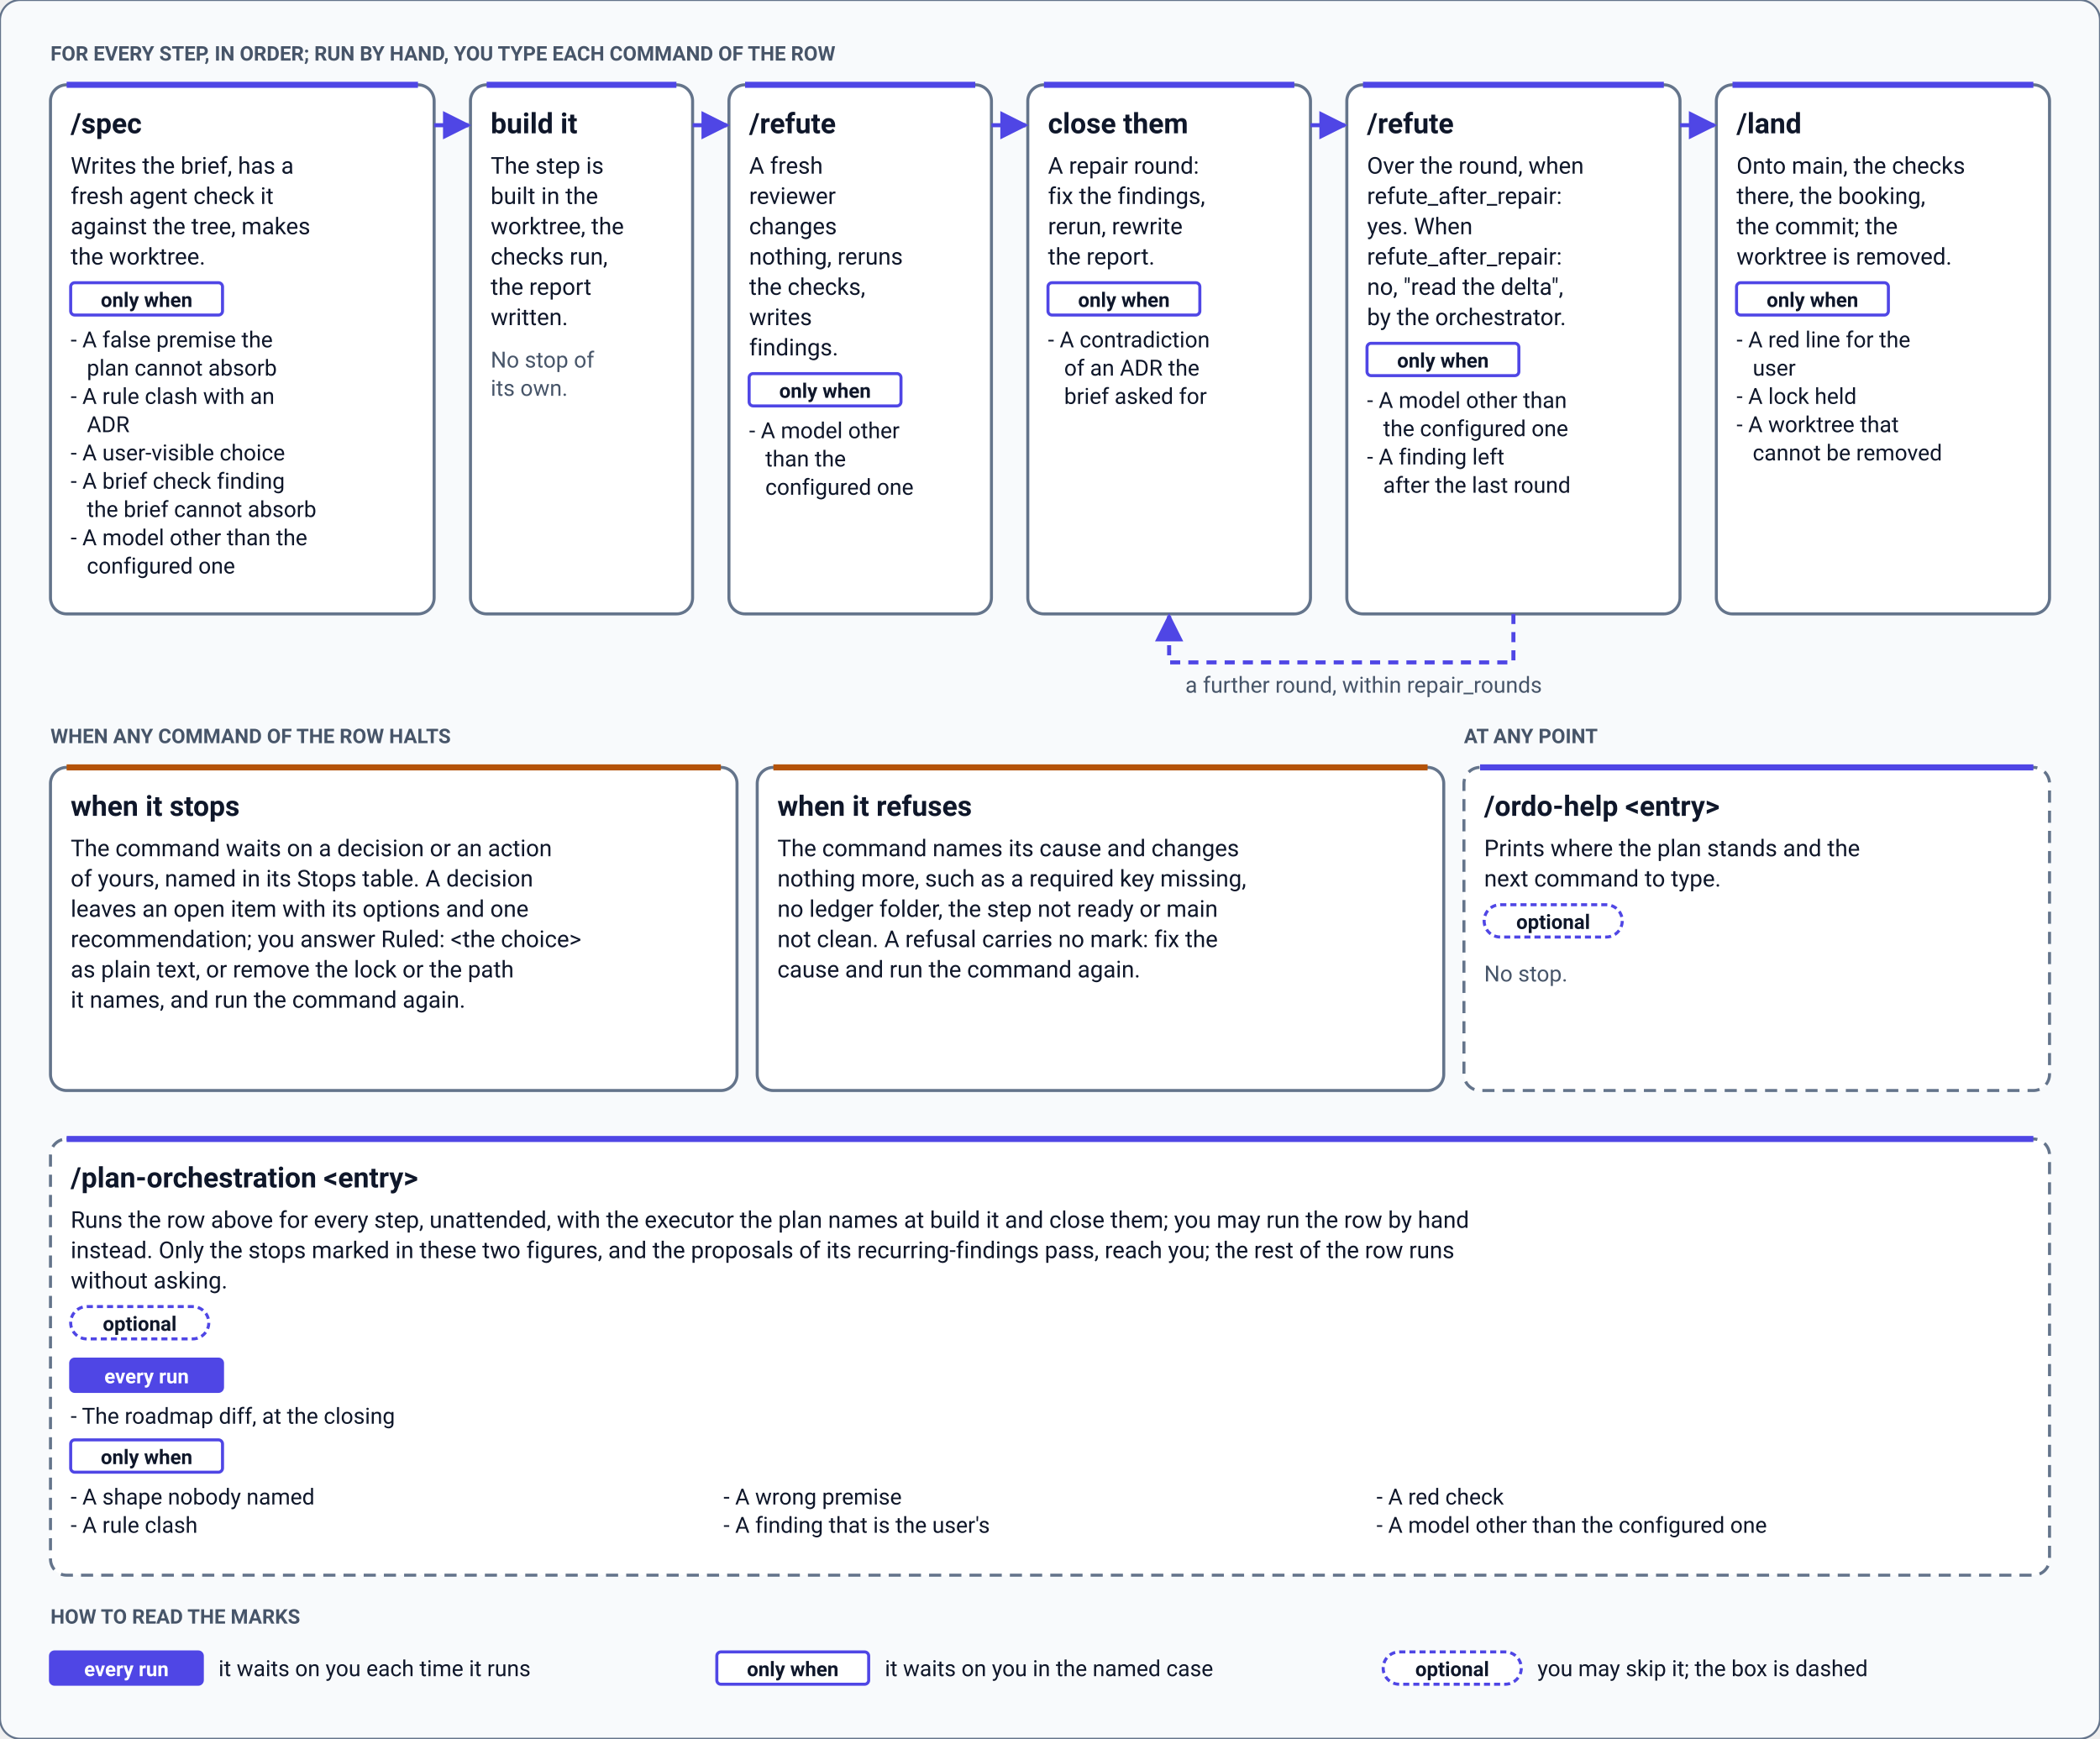
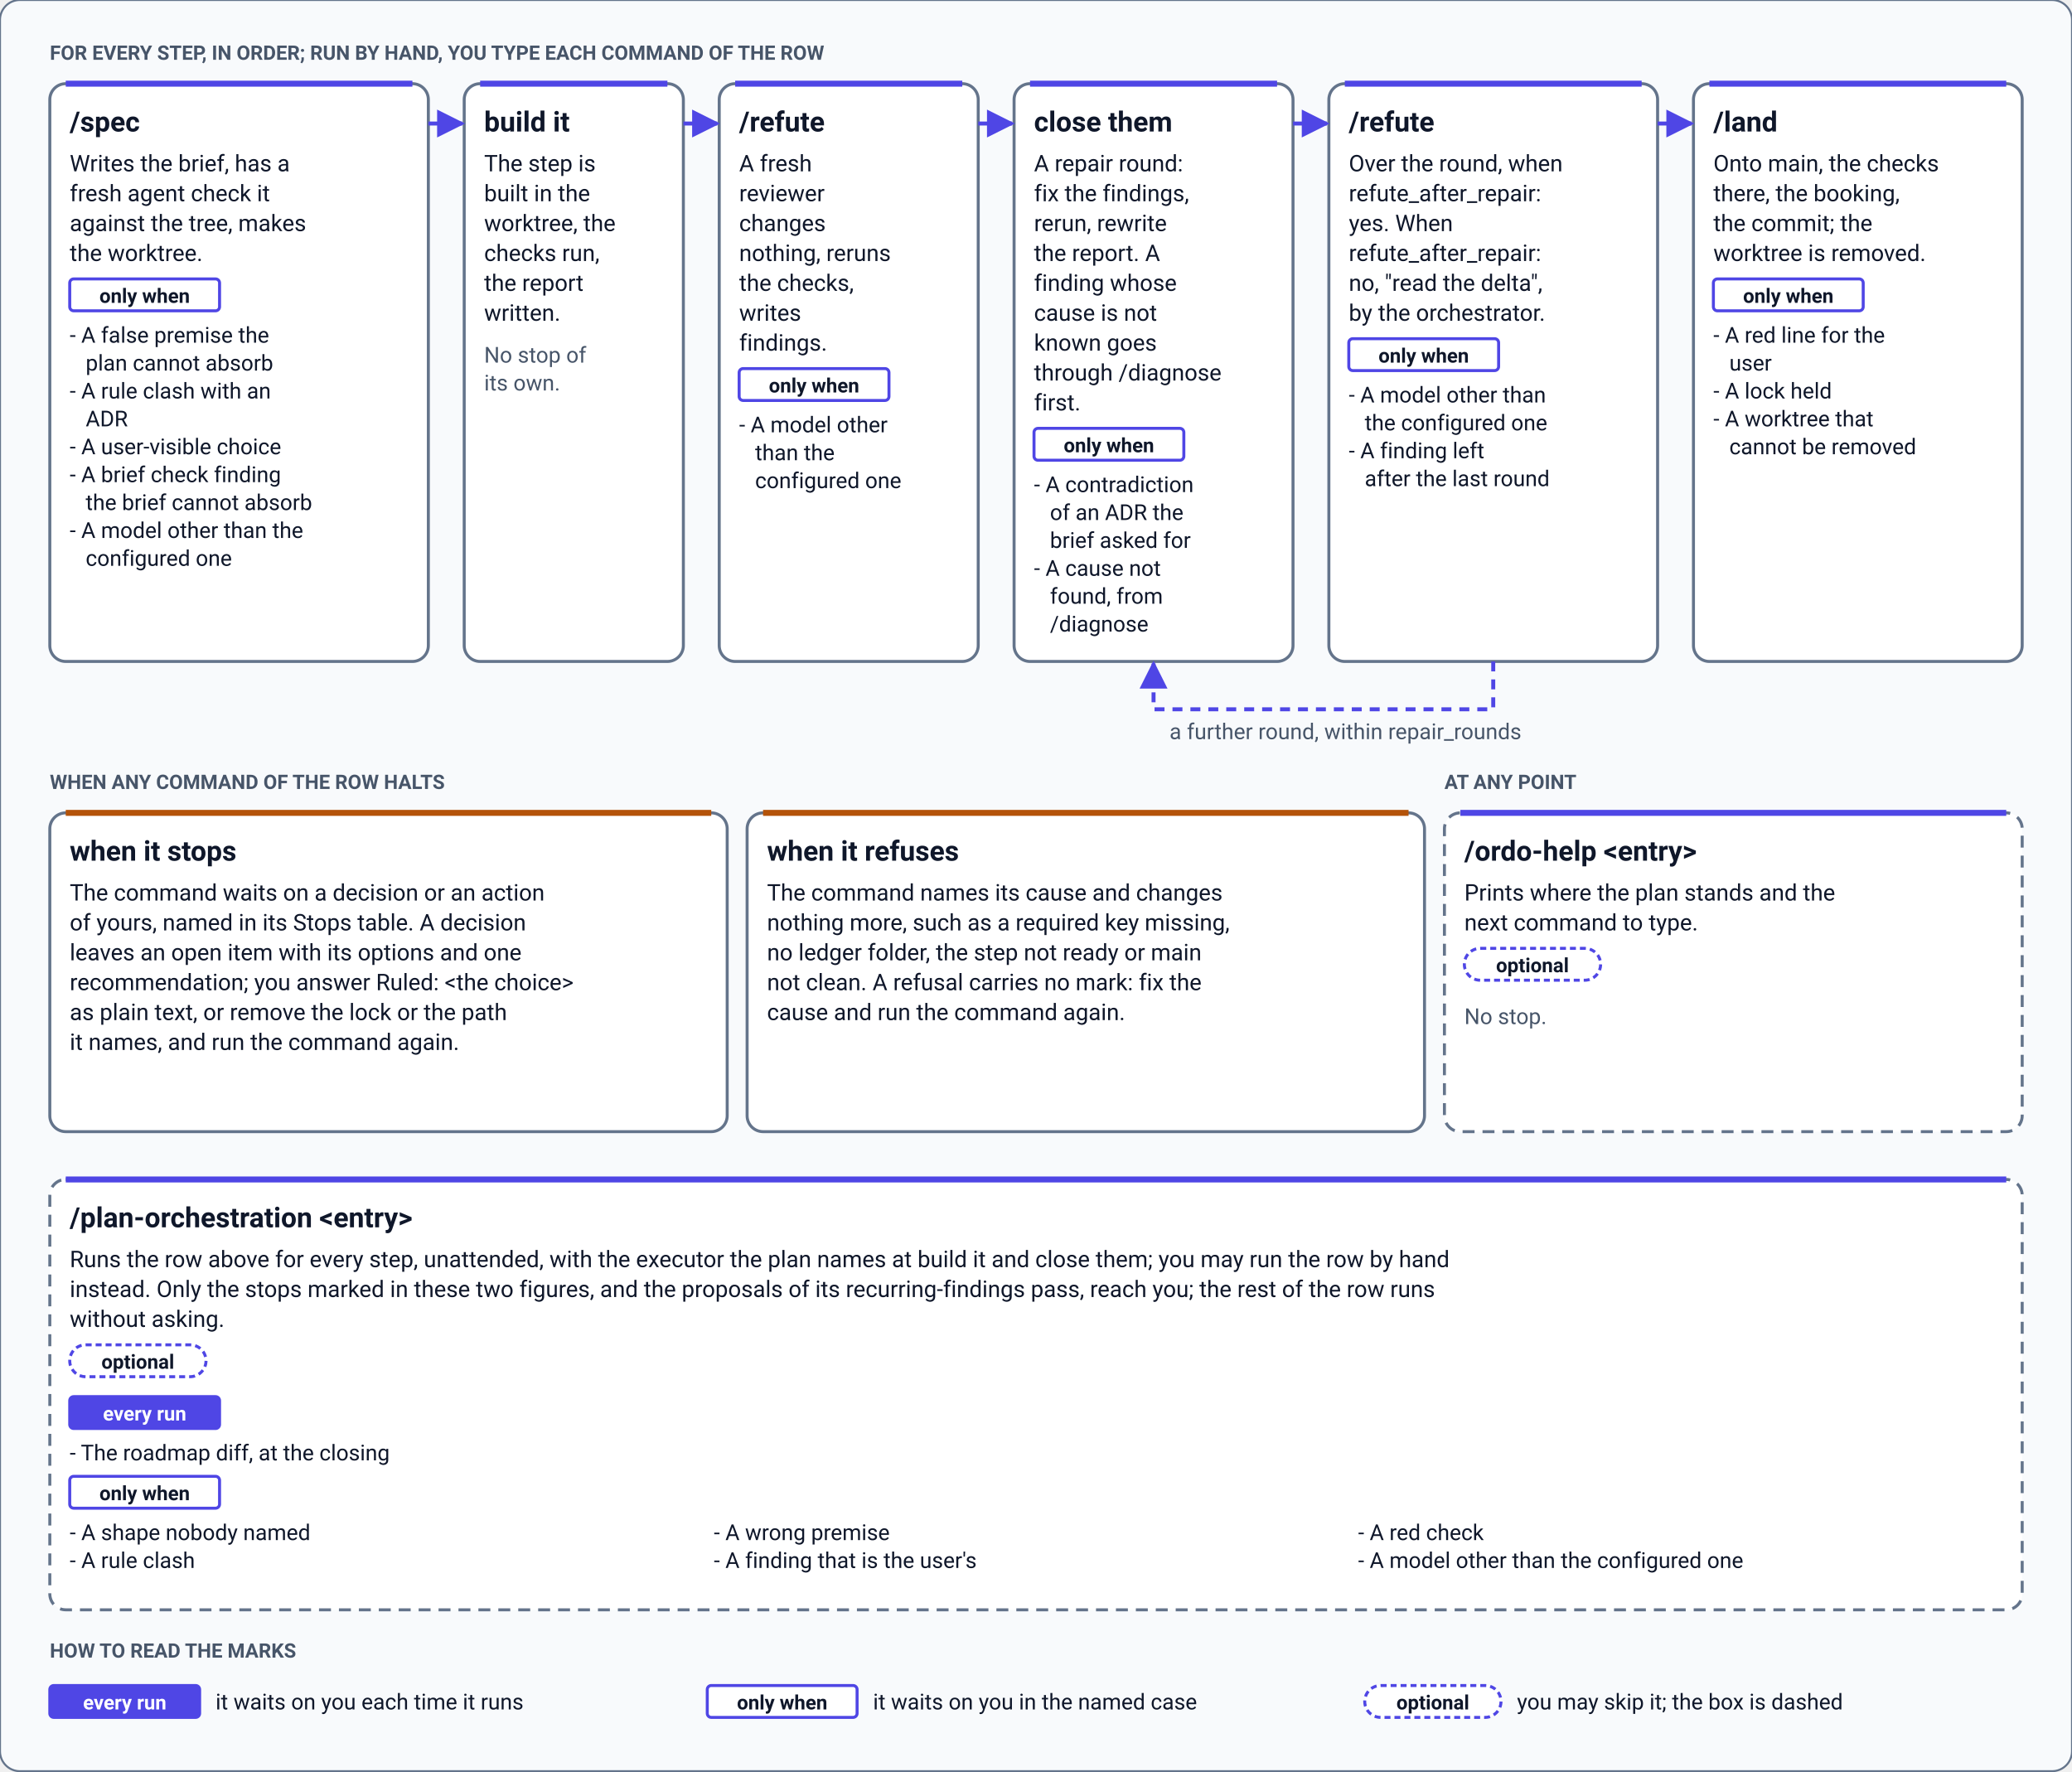
- <svg xmlns="http://www.w3.org/2000/svg" viewBox="0 0 1040 861" width="1040" height="861" role="img" aria-label="The plan loop of one step: /spec, build it, /refute, close them, /refute over the round or the orchestrator reading the delta, and /land, with a return for a further round, the stops and refusals, the optional /ordo-help, and the optional /plan-orchestration band that runs the row unattended. Each box marks where you are asked.">
+ <svg xmlns="http://www.w3.org/2000/svg" viewBox="0 0 1040 889" width="1040" height="889" role="img" aria-label="The loop of one step as boxes in order: /spec, build it, /refute, close them, which sends a finding whose cause is not known through /diagnose, /refute over the round, and /land, with a return for a further round, a card for when a command stops, a card for when it refuses, the optional /ordo-help card, and the optional /plan-orchestration band. Each box lists the stops where you are asked, marked every run, only when or optional.">
  <defs>
    <marker id="arrow" viewBox="0 0 10 10" refX="9" refY="5" markerWidth="7" markerHeight="7" orient="auto">
      <path d="M0,0 L10,5 L0,10 z" fill="#4f46e5" />
    </marker>
  </defs>
-   <rect x="0" y="0" width="1040" height="861" rx="10" fill="#f8fafc" stroke="#64748b" />
+   <rect x="0" y="0" width="1040" height="889" rx="10" fill="#f8fafc" stroke="#64748b" />
  <text x="25" y="30" font-family="ui-sans-serif, -apple-system, 'Segoe UI', Roboto, Helvetica, Arial, sans-serif" font-size="10" fill="#475569" font-weight="700" text-anchor="start">FOR EVERY STEP, IN ORDER; RUN BY HAND, YOU TYPE EACH COMMAND OF THE ROW</text>
-   <rect x="25" y="42" width="190" height="262" rx="8" fill="#ffffff" stroke="#64748b" stroke-width="1.5" />
+   <rect x="25" y="42" width="190" height="290" rx="8" fill="#ffffff" stroke="#64748b" stroke-width="1.5" />
  <line x1="33" y1="42" x2="207" y2="42" stroke="#4f46e5" stroke-width="3" />
  <text x="35" y="66" font-family="ui-sans-serif, -apple-system, 'Segoe UI', Roboto, Helvetica, Arial, sans-serif" font-size="14" fill="#0f172a" font-weight="700" text-anchor="start">/spec</text>
  <text x="35" y="86" font-family="ui-sans-serif, -apple-system, 'Segoe UI', Roboto, Helvetica, Arial, sans-serif" font-size="11.5" fill="#0f172a" font-weight="400" text-anchor="start">Writes the brief, has a</text>
  <text x="35" y="101" font-family="ui-sans-serif, -apple-system, 'Segoe UI', Roboto, Helvetica, Arial, sans-serif" font-size="11.5" fill="#0f172a" font-weight="400" text-anchor="start">fresh agent check it</text>
  <text x="35" y="116" font-family="ui-sans-serif, -apple-system, 'Segoe UI', Roboto, Helvetica, Arial, sans-serif" font-size="11.5" fill="#0f172a" font-weight="400" text-anchor="start">against the tree, makes</text>
  <text x="35" y="131" font-family="ui-sans-serif, -apple-system, 'Segoe UI', Roboto, Helvetica, Arial, sans-serif" font-size="11.5" fill="#0f172a" font-weight="400" text-anchor="start">the worktree.</text>
  <rect x="35" y="140" width="75.2" height="16" rx="2" fill="#ffffff" stroke="#4f46e5" stroke-width="1.5" />
  <text x="72.6" y="152" font-family="ui-sans-serif, -apple-system, 'Segoe UI', Roboto, Helvetica, Arial, sans-serif" font-size="10" fill="#0f172a" font-weight="700" text-anchor="middle">only when</text>
  <text x="35" y="172" font-family="ui-sans-serif, -apple-system, 'Segoe UI', Roboto, Helvetica, Arial, sans-serif" font-size="11" fill="#0f172a" font-weight="400" text-anchor="start">- A false premise the</text>
  <text x="43" y="186" font-family="ui-sans-serif, -apple-system, 'Segoe UI', Roboto, Helvetica, Arial, sans-serif" font-size="11" fill="#0f172a" font-weight="400" text-anchor="start">plan cannot absorb</text>
  <text x="35" y="200" font-family="ui-sans-serif, -apple-system, 'Segoe UI', Roboto, Helvetica, Arial, sans-serif" font-size="11" fill="#0f172a" font-weight="400" text-anchor="start">- A rule clash with an</text>
  <text x="43" y="214" font-family="ui-sans-serif, -apple-system, 'Segoe UI', Roboto, Helvetica, Arial, sans-serif" font-size="11" fill="#0f172a" font-weight="400" text-anchor="start">ADR</text>
  <text x="35" y="228" font-family="ui-sans-serif, -apple-system, 'Segoe UI', Roboto, Helvetica, Arial, sans-serif" font-size="11" fill="#0f172a" font-weight="400" text-anchor="start">- A user-visible choice</text>
  <text x="35" y="242" font-family="ui-sans-serif, -apple-system, 'Segoe UI', Roboto, Helvetica, Arial, sans-serif" font-size="11" fill="#0f172a" font-weight="400" text-anchor="start">- A brief check finding</text>
  <text x="43" y="256" font-family="ui-sans-serif, -apple-system, 'Segoe UI', Roboto, Helvetica, Arial, sans-serif" font-size="11" fill="#0f172a" font-weight="400" text-anchor="start">the brief cannot absorb</text>
  <text x="35" y="270" font-family="ui-sans-serif, -apple-system, 'Segoe UI', Roboto, Helvetica, Arial, sans-serif" font-size="11" fill="#0f172a" font-weight="400" text-anchor="start">- A model other than the</text>
  <text x="43" y="284" font-family="ui-sans-serif, -apple-system, 'Segoe UI', Roboto, Helvetica, Arial, sans-serif" font-size="11" fill="#0f172a" font-weight="400" text-anchor="start">configured one</text>
-   <rect x="233" y="42" width="110" height="262" rx="8" fill="#ffffff" stroke="#64748b" stroke-width="1.5" />
+   <rect x="233" y="42" width="110" height="290" rx="8" fill="#ffffff" stroke="#64748b" stroke-width="1.5" />
  <line x1="241" y1="42" x2="335" y2="42" stroke="#4f46e5" stroke-width="3" />
  <text x="243" y="66" font-family="ui-sans-serif, -apple-system, 'Segoe UI', Roboto, Helvetica, Arial, sans-serif" font-size="14" fill="#0f172a" font-weight="700" text-anchor="start">build it</text>
  <text x="243" y="86" font-family="ui-sans-serif, -apple-system, 'Segoe UI', Roboto, Helvetica, Arial, sans-serif" font-size="11.5" fill="#0f172a" font-weight="400" text-anchor="start">The step is</text>
  <text x="243" y="101" font-family="ui-sans-serif, -apple-system, 'Segoe UI', Roboto, Helvetica, Arial, sans-serif" font-size="11.5" fill="#0f172a" font-weight="400" text-anchor="start">built in the</text>
  <text x="243" y="116" font-family="ui-sans-serif, -apple-system, 'Segoe UI', Roboto, Helvetica, Arial, sans-serif" font-size="11.5" fill="#0f172a" font-weight="400" text-anchor="start">worktree, the</text>
  <text x="243" y="131" font-family="ui-sans-serif, -apple-system, 'Segoe UI', Roboto, Helvetica, Arial, sans-serif" font-size="11.5" fill="#0f172a" font-weight="400" text-anchor="start">checks run,</text>
  <text x="243" y="146" font-family="ui-sans-serif, -apple-system, 'Segoe UI', Roboto, Helvetica, Arial, sans-serif" font-size="11.5" fill="#0f172a" font-weight="400" text-anchor="start">the report</text>
  <text x="243" y="161" font-family="ui-sans-serif, -apple-system, 'Segoe UI', Roboto, Helvetica, Arial, sans-serif" font-size="11.5" fill="#0f172a" font-weight="400" text-anchor="start">written.</text>
  <text x="243" y="182" font-family="ui-sans-serif, -apple-system, 'Segoe UI', Roboto, Helvetica, Arial, sans-serif" font-size="11" fill="#475569" font-weight="400" text-anchor="start">No stop of</text>
  <text x="243" y="196" font-family="ui-sans-serif, -apple-system, 'Segoe UI', Roboto, Helvetica, Arial, sans-serif" font-size="11" fill="#475569" font-weight="400" text-anchor="start">its own.</text>
-   <rect x="361" y="42" width="130" height="262" rx="8" fill="#ffffff" stroke="#64748b" stroke-width="1.5" />
+   <rect x="361" y="42" width="130" height="290" rx="8" fill="#ffffff" stroke="#64748b" stroke-width="1.5" />
  <line x1="369" y1="42" x2="483" y2="42" stroke="#4f46e5" stroke-width="3" />
  <text x="371" y="66" font-family="ui-sans-serif, -apple-system, 'Segoe UI', Roboto, Helvetica, Arial, sans-serif" font-size="14" fill="#0f172a" font-weight="700" text-anchor="start">/refute</text>
  <text x="371" y="86" font-family="ui-sans-serif, -apple-system, 'Segoe UI', Roboto, Helvetica, Arial, sans-serif" font-size="11.5" fill="#0f172a" font-weight="400" text-anchor="start">A fresh</text>
  <text x="371" y="101" font-family="ui-sans-serif, -apple-system, 'Segoe UI', Roboto, Helvetica, Arial, sans-serif" font-size="11.5" fill="#0f172a" font-weight="400" text-anchor="start">reviewer</text>
  <text x="371" y="116" font-family="ui-sans-serif, -apple-system, 'Segoe UI', Roboto, Helvetica, Arial, sans-serif" font-size="11.5" fill="#0f172a" font-weight="400" text-anchor="start">changes</text>
  <text x="371" y="131" font-family="ui-sans-serif, -apple-system, 'Segoe UI', Roboto, Helvetica, Arial, sans-serif" font-size="11.5" fill="#0f172a" font-weight="400" text-anchor="start">nothing, reruns</text>
  <text x="371" y="146" font-family="ui-sans-serif, -apple-system, 'Segoe UI', Roboto, Helvetica, Arial, sans-serif" font-size="11.5" fill="#0f172a" font-weight="400" text-anchor="start">the checks,</text>
  <text x="371" y="161" font-family="ui-sans-serif, -apple-system, 'Segoe UI', Roboto, Helvetica, Arial, sans-serif" font-size="11.5" fill="#0f172a" font-weight="400" text-anchor="start">writes</text>
  <text x="371" y="176" font-family="ui-sans-serif, -apple-system, 'Segoe UI', Roboto, Helvetica, Arial, sans-serif" font-size="11.5" fill="#0f172a" font-weight="400" text-anchor="start">findings.</text>
  <rect x="371" y="185" width="75.2" height="16" rx="2" fill="#ffffff" stroke="#4f46e5" stroke-width="1.5" />
  <text x="408.6" y="197" font-family="ui-sans-serif, -apple-system, 'Segoe UI', Roboto, Helvetica, Arial, sans-serif" font-size="10" fill="#0f172a" font-weight="700" text-anchor="middle">only when</text>
  <text x="371" y="217" font-family="ui-sans-serif, -apple-system, 'Segoe UI', Roboto, Helvetica, Arial, sans-serif" font-size="11" fill="#0f172a" font-weight="400" text-anchor="start">- A model other</text>
  <text x="379" y="231" font-family="ui-sans-serif, -apple-system, 'Segoe UI', Roboto, Helvetica, Arial, sans-serif" font-size="11" fill="#0f172a" font-weight="400" text-anchor="start">than the</text>
  <text x="379" y="245" font-family="ui-sans-serif, -apple-system, 'Segoe UI', Roboto, Helvetica, Arial, sans-serif" font-size="11" fill="#0f172a" font-weight="400" text-anchor="start">configured one</text>
-   <rect x="509" y="42" width="140" height="262" rx="8" fill="#ffffff" stroke="#64748b" stroke-width="1.5" />
+   <rect x="509" y="42" width="140" height="290" rx="8" fill="#ffffff" stroke="#64748b" stroke-width="1.5" />
  <line x1="517" y1="42" x2="641" y2="42" stroke="#4f46e5" stroke-width="3" />
  <text x="519" y="66" font-family="ui-sans-serif, -apple-system, 'Segoe UI', Roboto, Helvetica, Arial, sans-serif" font-size="14" fill="#0f172a" font-weight="700" text-anchor="start">close them</text>
  <text x="519" y="86" font-family="ui-sans-serif, -apple-system, 'Segoe UI', Roboto, Helvetica, Arial, sans-serif" font-size="11.5" fill="#0f172a" font-weight="400" text-anchor="start">A repair round:</text>
  <text x="519" y="101" font-family="ui-sans-serif, -apple-system, 'Segoe UI', Roboto, Helvetica, Arial, sans-serif" font-size="11.5" fill="#0f172a" font-weight="400" text-anchor="start">fix the findings,</text>
  <text x="519" y="116" font-family="ui-sans-serif, -apple-system, 'Segoe UI', Roboto, Helvetica, Arial, sans-serif" font-size="11.5" fill="#0f172a" font-weight="400" text-anchor="start">rerun, rewrite</text>
-   <text x="519" y="131" font-family="ui-sans-serif, -apple-system, 'Segoe UI', Roboto, Helvetica, Arial, sans-serif" font-size="11.5" fill="#0f172a" font-weight="400" text-anchor="start">the report.</text>
-   <rect x="519" y="140" width="75.2" height="16" rx="2" fill="#ffffff" stroke="#4f46e5" stroke-width="1.5" />
-   <text x="556.6" y="152" font-family="ui-sans-serif, -apple-system, 'Segoe UI', Roboto, Helvetica, Arial, sans-serif" font-size="10" fill="#0f172a" font-weight="700" text-anchor="middle">only when</text>
-   <text x="519" y="172" font-family="ui-sans-serif, -apple-system, 'Segoe UI', Roboto, Helvetica, Arial, sans-serif" font-size="11" fill="#0f172a" font-weight="400" text-anchor="start">- A contradiction</text>
-   <text x="527" y="186" font-family="ui-sans-serif, -apple-system, 'Segoe UI', Roboto, Helvetica, Arial, sans-serif" font-size="11" fill="#0f172a" font-weight="400" text-anchor="start">of an ADR the</text>
-   <text x="527" y="200" font-family="ui-sans-serif, -apple-system, 'Segoe UI', Roboto, Helvetica, Arial, sans-serif" font-size="11" fill="#0f172a" font-weight="400" text-anchor="start">brief asked for</text>
-   <rect x="667" y="42" width="165" height="262" rx="8" fill="#ffffff" stroke="#64748b" stroke-width="1.5" />
+   <text x="519" y="131" font-family="ui-sans-serif, -apple-system, 'Segoe UI', Roboto, Helvetica, Arial, sans-serif" font-size="11.5" fill="#0f172a" font-weight="400" text-anchor="start">the report. A</text>
+   <text x="519" y="146" font-family="ui-sans-serif, -apple-system, 'Segoe UI', Roboto, Helvetica, Arial, sans-serif" font-size="11.5" fill="#0f172a" font-weight="400" text-anchor="start">finding whose</text>
+   <text x="519" y="161" font-family="ui-sans-serif, -apple-system, 'Segoe UI', Roboto, Helvetica, Arial, sans-serif" font-size="11.5" fill="#0f172a" font-weight="400" text-anchor="start">cause is not</text>
+   <text x="519" y="176" font-family="ui-sans-serif, -apple-system, 'Segoe UI', Roboto, Helvetica, Arial, sans-serif" font-size="11.5" fill="#0f172a" font-weight="400" text-anchor="start">known goes</text>
+   <text x="519" y="191" font-family="ui-sans-serif, -apple-system, 'Segoe UI', Roboto, Helvetica, Arial, sans-serif" font-size="11.5" fill="#0f172a" font-weight="400" text-anchor="start">through /diagnose</text>
+   <text x="519" y="206" font-family="ui-sans-serif, -apple-system, 'Segoe UI', Roboto, Helvetica, Arial, sans-serif" font-size="11.5" fill="#0f172a" font-weight="400" text-anchor="start">first.</text>
+   <rect x="519" y="215" width="75.2" height="16" rx="2" fill="#ffffff" stroke="#4f46e5" stroke-width="1.5" />
+   <text x="556.6" y="227" font-family="ui-sans-serif, -apple-system, 'Segoe UI', Roboto, Helvetica, Arial, sans-serif" font-size="10" fill="#0f172a" font-weight="700" text-anchor="middle">only when</text>
+   <text x="519" y="247" font-family="ui-sans-serif, -apple-system, 'Segoe UI', Roboto, Helvetica, Arial, sans-serif" font-size="11" fill="#0f172a" font-weight="400" text-anchor="start">- A contradiction</text>
+   <text x="527" y="261" font-family="ui-sans-serif, -apple-system, 'Segoe UI', Roboto, Helvetica, Arial, sans-serif" font-size="11" fill="#0f172a" font-weight="400" text-anchor="start">of an ADR the</text>
+   <text x="527" y="275" font-family="ui-sans-serif, -apple-system, 'Segoe UI', Roboto, Helvetica, Arial, sans-serif" font-size="11" fill="#0f172a" font-weight="400" text-anchor="start">brief asked for</text>
+   <text x="519" y="289" font-family="ui-sans-serif, -apple-system, 'Segoe UI', Roboto, Helvetica, Arial, sans-serif" font-size="11" fill="#0f172a" font-weight="400" text-anchor="start">- A cause not</text>
+   <text x="527" y="303" font-family="ui-sans-serif, -apple-system, 'Segoe UI', Roboto, Helvetica, Arial, sans-serif" font-size="11" fill="#0f172a" font-weight="400" text-anchor="start">found, from</text>
+   <text x="527" y="317" font-family="ui-sans-serif, -apple-system, 'Segoe UI', Roboto, Helvetica, Arial, sans-serif" font-size="11" fill="#0f172a" font-weight="400" text-anchor="start">/diagnose</text>
+   <rect x="667" y="42" width="165" height="290" rx="8" fill="#ffffff" stroke="#64748b" stroke-width="1.5" />
  <line x1="675" y1="42" x2="824" y2="42" stroke="#4f46e5" stroke-width="3" />
  <text x="677" y="66" font-family="ui-sans-serif, -apple-system, 'Segoe UI', Roboto, Helvetica, Arial, sans-serif" font-size="14" fill="#0f172a" font-weight="700" text-anchor="start">/refute</text>
  <text x="677" y="86" font-family="ui-sans-serif, -apple-system, 'Segoe UI', Roboto, Helvetica, Arial, sans-serif" font-size="11.5" fill="#0f172a" font-weight="400" text-anchor="start">Over the round, when</text>
  <text x="677" y="101" font-family="ui-sans-serif, -apple-system, 'Segoe UI', Roboto, Helvetica, Arial, sans-serif" font-size="11.5" fill="#0f172a" font-weight="400" text-anchor="start">refute_after_repair:</text>
  <text x="677" y="116" font-family="ui-sans-serif, -apple-system, 'Segoe UI', Roboto, Helvetica, Arial, sans-serif" font-size="11.5" fill="#0f172a" font-weight="400" text-anchor="start">yes. When</text>
  <text x="677" y="131" font-family="ui-sans-serif, -apple-system, 'Segoe UI', Roboto, Helvetica, Arial, sans-serif" font-size="11.5" fill="#0f172a" font-weight="400" text-anchor="start">refute_after_repair:</text>
  <text x="677" y="146" font-family="ui-sans-serif, -apple-system, 'Segoe UI', Roboto, Helvetica, Arial, sans-serif" font-size="11.5" fill="#0f172a" font-weight="400" text-anchor="start">no, "read the delta",</text>
  <text x="677" y="161" font-family="ui-sans-serif, -apple-system, 'Segoe UI', Roboto, Helvetica, Arial, sans-serif" font-size="11.5" fill="#0f172a" font-weight="400" text-anchor="start">by the orchestrator.</text>
  <rect x="677" y="170" width="75.2" height="16" rx="2" fill="#ffffff" stroke="#4f46e5" stroke-width="1.5" />
  <text x="714.6" y="182" font-family="ui-sans-serif, -apple-system, 'Segoe UI', Roboto, Helvetica, Arial, sans-serif" font-size="10" fill="#0f172a" font-weight="700" text-anchor="middle">only when</text>
  <text x="677" y="202" font-family="ui-sans-serif, -apple-system, 'Segoe UI', Roboto, Helvetica, Arial, sans-serif" font-size="11" fill="#0f172a" font-weight="400" text-anchor="start">- A model other than</text>
  <text x="685" y="216" font-family="ui-sans-serif, -apple-system, 'Segoe UI', Roboto, Helvetica, Arial, sans-serif" font-size="11" fill="#0f172a" font-weight="400" text-anchor="start">the configured one</text>
  <text x="677" y="230" font-family="ui-sans-serif, -apple-system, 'Segoe UI', Roboto, Helvetica, Arial, sans-serif" font-size="11" fill="#0f172a" font-weight="400" text-anchor="start">- A finding left</text>
  <text x="685" y="244" font-family="ui-sans-serif, -apple-system, 'Segoe UI', Roboto, Helvetica, Arial, sans-serif" font-size="11" fill="#0f172a" font-weight="400" text-anchor="start">after the last round</text>
-   <rect x="850" y="42" width="165" height="262" rx="8" fill="#ffffff" stroke="#64748b" stroke-width="1.5" />
+   <rect x="850" y="42" width="165" height="290" rx="8" fill="#ffffff" stroke="#64748b" stroke-width="1.5" />
  <line x1="858" y1="42" x2="1007" y2="42" stroke="#4f46e5" stroke-width="3" />
  <text x="860" y="66" font-family="ui-sans-serif, -apple-system, 'Segoe UI', Roboto, Helvetica, Arial, sans-serif" font-size="14" fill="#0f172a" font-weight="700" text-anchor="start">/land</text>
  <text x="860" y="86" font-family="ui-sans-serif, -apple-system, 'Segoe UI', Roboto, Helvetica, Arial, sans-serif" font-size="11.5" fill="#0f172a" font-weight="400" text-anchor="start">Onto main, the checks</text>
  <text x="860" y="101" font-family="ui-sans-serif, -apple-system, 'Segoe UI', Roboto, Helvetica, Arial, sans-serif" font-size="11.5" fill="#0f172a" font-weight="400" text-anchor="start">there, the booking,</text>
  <text x="860" y="116" font-family="ui-sans-serif, -apple-system, 'Segoe UI', Roboto, Helvetica, Arial, sans-serif" font-size="11.5" fill="#0f172a" font-weight="400" text-anchor="start">the commit; the</text>
  <text x="860" y="131" font-family="ui-sans-serif, -apple-system, 'Segoe UI', Roboto, Helvetica, Arial, sans-serif" font-size="11.5" fill="#0f172a" font-weight="400" text-anchor="start">worktree is removed.</text>
  <rect x="860" y="140" width="75.2" height="16" rx="2" fill="#ffffff" stroke="#4f46e5" stroke-width="1.5" />
  <text x="897.6" y="152" font-family="ui-sans-serif, -apple-system, 'Segoe UI', Roboto, Helvetica, Arial, sans-serif" font-size="10" fill="#0f172a" font-weight="700" text-anchor="middle">only when</text>
  <text x="860" y="172" font-family="ui-sans-serif, -apple-system, 'Segoe UI', Roboto, Helvetica, Arial, sans-serif" font-size="11" fill="#0f172a" font-weight="400" text-anchor="start">- A red line for the</text>
  <text x="868" y="186" font-family="ui-sans-serif, -apple-system, 'Segoe UI', Roboto, Helvetica, Arial, sans-serif" font-size="11" fill="#0f172a" font-weight="400" text-anchor="start">user</text>
  <text x="860" y="200" font-family="ui-sans-serif, -apple-system, 'Segoe UI', Roboto, Helvetica, Arial, sans-serif" font-size="11" fill="#0f172a" font-weight="400" text-anchor="start">- A lock held</text>
  <text x="860" y="214" font-family="ui-sans-serif, -apple-system, 'Segoe UI', Roboto, Helvetica, Arial, sans-serif" font-size="11" fill="#0f172a" font-weight="400" text-anchor="start">- A worktree that</text>
  <text x="868" y="228" font-family="ui-sans-serif, -apple-system, 'Segoe UI', Roboto, Helvetica, Arial, sans-serif" font-size="11" fill="#0f172a" font-weight="400" text-anchor="start">cannot be removed</text>
  <line x1="215" y1="62" x2="232" y2="62" stroke="#4f46e5" stroke-width="2" marker-end="url(#arrow)" />
  <line x1="343" y1="62" x2="360" y2="62" stroke="#4f46e5" stroke-width="2" marker-end="url(#arrow)" />
  <line x1="491" y1="62" x2="508" y2="62" stroke="#4f46e5" stroke-width="2" marker-end="url(#arrow)" />
  <line x1="649" y1="62" x2="666" y2="62" stroke="#4f46e5" stroke-width="2" marker-end="url(#arrow)" />
  <line x1="832" y1="62" x2="849" y2="62" stroke="#4f46e5" stroke-width="2" marker-end="url(#arrow)" />
-   <path d="M749.5,304 L749.5,328 L579,328 L579,305" fill="none" stroke="#4f46e5" stroke-width="2" stroke-dasharray="5 4" marker-end="url(#arrow)" stroke-linejoin="round" />
-   <text x="587" y="343" font-family="ui-sans-serif, -apple-system, 'Segoe UI', Roboto, Helvetica, Arial, sans-serif" font-size="11" fill="#475569" font-weight="400" text-anchor="start">a further round, within repair_rounds</text>
-   <text x="25" y="368" font-family="ui-sans-serif, -apple-system, 'Segoe UI', Roboto, Helvetica, Arial, sans-serif" font-size="10" fill="#475569" font-weight="700" text-anchor="start">WHEN ANY COMMAND OF THE ROW HALTS</text>
-   <text x="725" y="368" font-family="ui-sans-serif, -apple-system, 'Segoe UI', Roboto, Helvetica, Arial, sans-serif" font-size="10" fill="#475569" font-weight="700" text-anchor="start">AT ANY POINT</text>
-   <rect x="25" y="380" width="340" height="160" rx="8" fill="#ffffff" stroke="#64748b" stroke-width="1.5" />
-   <line x1="33" y1="380" x2="357" y2="380" stroke="#b45309" stroke-width="3" />
-   <text x="35" y="404" font-family="ui-sans-serif, -apple-system, 'Segoe UI', Roboto, Helvetica, Arial, sans-serif" font-size="14" fill="#0f172a" font-weight="700" text-anchor="start">when it stops</text>
-   <text x="35" y="424" font-family="ui-sans-serif, -apple-system, 'Segoe UI', Roboto, Helvetica, Arial, sans-serif" font-size="11.5" fill="#0f172a" font-weight="400" text-anchor="start">The command waits on a decision or an action</text>
-   <text x="35" y="439" font-family="ui-sans-serif, -apple-system, 'Segoe UI', Roboto, Helvetica, Arial, sans-serif" font-size="11.5" fill="#0f172a" font-weight="400" text-anchor="start">of yours, named in its Stops table. A decision</text>
-   <text x="35" y="454" font-family="ui-sans-serif, -apple-system, 'Segoe UI', Roboto, Helvetica, Arial, sans-serif" font-size="11.5" fill="#0f172a" font-weight="400" text-anchor="start">leaves an open item with its options and one</text>
-   <text x="35" y="469" font-family="ui-sans-serif, -apple-system, 'Segoe UI', Roboto, Helvetica, Arial, sans-serif" font-size="11.5" fill="#0f172a" font-weight="400" text-anchor="start">recommendation; you answer Ruled: &lt;the choice&gt;</text>
-   <text x="35" y="484" font-family="ui-sans-serif, -apple-system, 'Segoe UI', Roboto, Helvetica, Arial, sans-serif" font-size="11.5" fill="#0f172a" font-weight="400" text-anchor="start">as plain text, or remove the lock or the path</text>
-   <text x="35" y="499" font-family="ui-sans-serif, -apple-system, 'Segoe UI', Roboto, Helvetica, Arial, sans-serif" font-size="11.5" fill="#0f172a" font-weight="400" text-anchor="start">it names, and run the command again.</text>
-   <rect x="375" y="380" width="340" height="160" rx="8" fill="#ffffff" stroke="#64748b" stroke-width="1.5" />
-   <line x1="383" y1="380" x2="707" y2="380" stroke="#b45309" stroke-width="3" />
-   <text x="385" y="404" font-family="ui-sans-serif, -apple-system, 'Segoe UI', Roboto, Helvetica, Arial, sans-serif" font-size="14" fill="#0f172a" font-weight="700" text-anchor="start">when it refuses</text>
-   <text x="385" y="424" font-family="ui-sans-serif, -apple-system, 'Segoe UI', Roboto, Helvetica, Arial, sans-serif" font-size="11.5" fill="#0f172a" font-weight="400" text-anchor="start">The command names its cause and changes</text>
-   <text x="385" y="439" font-family="ui-sans-serif, -apple-system, 'Segoe UI', Roboto, Helvetica, Arial, sans-serif" font-size="11.5" fill="#0f172a" font-weight="400" text-anchor="start">nothing more, such as a required key missing,</text>
-   <text x="385" y="454" font-family="ui-sans-serif, -apple-system, 'Segoe UI', Roboto, Helvetica, Arial, sans-serif" font-size="11.5" fill="#0f172a" font-weight="400" text-anchor="start">no ledger folder, the step not ready or main</text>
-   <text x="385" y="469" font-family="ui-sans-serif, -apple-system, 'Segoe UI', Roboto, Helvetica, Arial, sans-serif" font-size="11.5" fill="#0f172a" font-weight="400" text-anchor="start">not clean. A refusal carries no mark: fix the</text>
-   <text x="385" y="484" font-family="ui-sans-serif, -apple-system, 'Segoe UI', Roboto, Helvetica, Arial, sans-serif" font-size="11.5" fill="#0f172a" font-weight="400" text-anchor="start">cause and run the command again.</text>
-   <rect x="725" y="380" width="290" height="160" rx="8" fill="#ffffff" stroke="#64748b" stroke-width="1.5" stroke-dasharray="6 4" />
-   <line x1="733" y1="380" x2="1007" y2="380" stroke="#4f46e5" stroke-width="3" />
-   <text x="735" y="404" font-family="ui-sans-serif, -apple-system, 'Segoe UI', Roboto, Helvetica, Arial, sans-serif" font-size="14" fill="#0f172a" font-weight="700" text-anchor="start">/ordo-help &lt;entry&gt;</text>
-   <text x="735" y="424" font-family="ui-sans-serif, -apple-system, 'Segoe UI', Roboto, Helvetica, Arial, sans-serif" font-size="11.5" fill="#0f172a" font-weight="400" text-anchor="start">Prints where the plan stands and the</text>
-   <text x="735" y="439" font-family="ui-sans-serif, -apple-system, 'Segoe UI', Roboto, Helvetica, Arial, sans-serif" font-size="11.5" fill="#0f172a" font-weight="400" text-anchor="start">next command to type.</text>
-   <rect x="735" y="448" width="68.4" height="16" rx="8" fill="#ffffff" stroke="#4f46e5" stroke-width="1.5" stroke-dasharray="3 2" />
-   <text x="769.2" y="460" font-family="ui-sans-serif, -apple-system, 'Segoe UI', Roboto, Helvetica, Arial, sans-serif" font-size="10" fill="#0f172a" font-weight="700" text-anchor="middle">optional</text>
-   <text x="735" y="486" font-family="ui-sans-serif, -apple-system, 'Segoe UI', Roboto, Helvetica, Arial, sans-serif" font-size="11" fill="#475569" font-weight="400" text-anchor="start">No stop.</text>
-   <rect x="25" y="564" width="990" height="216" rx="8" fill="#ffffff" stroke="#64748b" stroke-width="1.5" stroke-dasharray="6 4" />
-   <line x1="33" y1="564" x2="1007" y2="564" stroke="#4f46e5" stroke-width="3" />
-   <text x="35" y="588" font-family="ui-sans-serif, -apple-system, 'Segoe UI', Roboto, Helvetica, Arial, sans-serif" font-size="14" fill="#0f172a" font-weight="700" text-anchor="start">/plan-orchestration &lt;entry&gt;</text>
-   <text x="35" y="608" font-family="ui-sans-serif, -apple-system, 'Segoe UI', Roboto, Helvetica, Arial, sans-serif" font-size="11.5" fill="#0f172a" font-weight="400" text-anchor="start">Runs the row above for every step, unattended, with the executor the plan names at build it and close them; you may run the row by hand</text>
-   <text x="35" y="623" font-family="ui-sans-serif, -apple-system, 'Segoe UI', Roboto, Helvetica, Arial, sans-serif" font-size="11.5" fill="#0f172a" font-weight="400" text-anchor="start">instead. Only the stops marked in these two figures, and the proposals of its recurring-findings pass, reach you; the rest of the row runs</text>
-   <text x="35" y="638" font-family="ui-sans-serif, -apple-system, 'Segoe UI', Roboto, Helvetica, Arial, sans-serif" font-size="11.5" fill="#0f172a" font-weight="400" text-anchor="start">without asking.</text>
-   <rect x="35" y="647" width="68.4" height="16" rx="8" fill="#ffffff" stroke="#4f46e5" stroke-width="1.5" stroke-dasharray="3 2" />
-   <text x="69.2" y="659" font-family="ui-sans-serif, -apple-system, 'Segoe UI', Roboto, Helvetica, Arial, sans-serif" font-size="10" fill="#0f172a" font-weight="700" text-anchor="middle">optional</text>
-   <rect x="35" y="673" width="75.2" height="16" rx="2" fill="#4f46e5" stroke="#4f46e5" stroke-width="1.5" />
-   <text x="72.6" y="685" font-family="ui-sans-serif, -apple-system, 'Segoe UI', Roboto, Helvetica, Arial, sans-serif" font-size="10" fill="#ffffff" font-weight="700" text-anchor="middle">every run</text>
-   <text x="35" y="705" font-family="ui-sans-serif, -apple-system, 'Segoe UI', Roboto, Helvetica, Arial, sans-serif" font-size="11" fill="#0f172a" font-weight="400" text-anchor="start">- The roadmap diff, at the closing</text>
-   <rect x="35" y="713" width="75.2" height="16" rx="2" fill="#ffffff" stroke="#4f46e5" stroke-width="1.5" />
-   <text x="72.6" y="725" font-family="ui-sans-serif, -apple-system, 'Segoe UI', Roboto, Helvetica, Arial, sans-serif" font-size="10" fill="#0f172a" font-weight="700" text-anchor="middle">only when</text>
-   <text x="35" y="745" font-family="ui-sans-serif, -apple-system, 'Segoe UI', Roboto, Helvetica, Arial, sans-serif" font-size="11" fill="#0f172a" font-weight="400" text-anchor="start">- A shape nobody named</text>
-   <text x="358.3" y="745" font-family="ui-sans-serif, -apple-system, 'Segoe UI', Roboto, Helvetica, Arial, sans-serif" font-size="11" fill="#0f172a" font-weight="400" text-anchor="start">- A wrong premise</text>
-   <text x="681.7" y="745" font-family="ui-sans-serif, -apple-system, 'Segoe UI', Roboto, Helvetica, Arial, sans-serif" font-size="11" fill="#0f172a" font-weight="400" text-anchor="start">- A red check</text>
-   <text x="35" y="759" font-family="ui-sans-serif, -apple-system, 'Segoe UI', Roboto, Helvetica, Arial, sans-serif" font-size="11" fill="#0f172a" font-weight="400" text-anchor="start">- A rule clash</text>
-   <text x="358.3" y="759" font-family="ui-sans-serif, -apple-system, 'Segoe UI', Roboto, Helvetica, Arial, sans-serif" font-size="11" fill="#0f172a" font-weight="400" text-anchor="start">- A finding that is the user's</text>
-   <text x="681.7" y="759" font-family="ui-sans-serif, -apple-system, 'Segoe UI', Roboto, Helvetica, Arial, sans-serif" font-size="11" fill="#0f172a" font-weight="400" text-anchor="start">- A model other than the configured one</text>
-   <text x="25" y="804" font-family="ui-sans-serif, -apple-system, 'Segoe UI', Roboto, Helvetica, Arial, sans-serif" font-size="10" fill="#475569" font-weight="700" text-anchor="start">HOW TO READ THE MARKS</text>
-   <rect x="25" y="818" width="75.2" height="16" rx="2" fill="#4f46e5" stroke="#4f46e5" stroke-width="1.5" />
-   <text x="62.6" y="830" font-family="ui-sans-serif, -apple-system, 'Segoe UI', Roboto, Helvetica, Arial, sans-serif" font-size="10" fill="#ffffff" font-weight="700" text-anchor="middle">every run</text>
-   <text x="108.2" y="830" font-family="ui-sans-serif, -apple-system, 'Segoe UI', Roboto, Helvetica, Arial, sans-serif" font-size="11" fill="#0f172a" font-weight="400" text-anchor="start">it waits on you each time it runs</text>
-   <rect x="355" y="818" width="75.2" height="16" rx="2" fill="#ffffff" stroke="#4f46e5" stroke-width="1.5" />
-   <text x="392.6" y="830" font-family="ui-sans-serif, -apple-system, 'Segoe UI', Roboto, Helvetica, Arial, sans-serif" font-size="10" fill="#0f172a" font-weight="700" text-anchor="middle">only when</text>
-   <text x="438.2" y="830" font-family="ui-sans-serif, -apple-system, 'Segoe UI', Roboto, Helvetica, Arial, sans-serif" font-size="11" fill="#0f172a" font-weight="400" text-anchor="start">it waits on you in the named case</text>
-   <rect x="685" y="818" width="68.4" height="16" rx="8" fill="#ffffff" stroke="#4f46e5" stroke-width="1.5" stroke-dasharray="3 2" />
-   <text x="719.2" y="830" font-family="ui-sans-serif, -apple-system, 'Segoe UI', Roboto, Helvetica, Arial, sans-serif" font-size="10" fill="#0f172a" font-weight="700" text-anchor="middle">optional</text>
-   <text x="761.4" y="830" font-family="ui-sans-serif, -apple-system, 'Segoe UI', Roboto, Helvetica, Arial, sans-serif" font-size="11" fill="#0f172a" font-weight="400" text-anchor="start">you may skip it; the box is dashed</text>
+   <path d="M749.5,332 L749.5,356 L579,356 L579,333" fill="none" stroke="#4f46e5" stroke-width="2" stroke-dasharray="5 4" marker-end="url(#arrow)" stroke-linejoin="round" />
+   <text x="587" y="371" font-family="ui-sans-serif, -apple-system, 'Segoe UI', Roboto, Helvetica, Arial, sans-serif" font-size="11" fill="#475569" font-weight="400" text-anchor="start">a further round, within repair_rounds</text>
+   <text x="25" y="396" font-family="ui-sans-serif, -apple-system, 'Segoe UI', Roboto, Helvetica, Arial, sans-serif" font-size="10" fill="#475569" font-weight="700" text-anchor="start">WHEN ANY COMMAND OF THE ROW HALTS</text>
+   <text x="725" y="396" font-family="ui-sans-serif, -apple-system, 'Segoe UI', Roboto, Helvetica, Arial, sans-serif" font-size="10" fill="#475569" font-weight="700" text-anchor="start">AT ANY POINT</text>
+   <rect x="25" y="408" width="340" height="160" rx="8" fill="#ffffff" stroke="#64748b" stroke-width="1.5" />
+   <line x1="33" y1="408" x2="357" y2="408" stroke="#b45309" stroke-width="3" />
+   <text x="35" y="432" font-family="ui-sans-serif, -apple-system, 'Segoe UI', Roboto, Helvetica, Arial, sans-serif" font-size="14" fill="#0f172a" font-weight="700" text-anchor="start">when it stops</text>
+   <text x="35" y="452" font-family="ui-sans-serif, -apple-system, 'Segoe UI', Roboto, Helvetica, Arial, sans-serif" font-size="11.5" fill="#0f172a" font-weight="400" text-anchor="start">The command waits on a decision or an action</text>
+   <text x="35" y="467" font-family="ui-sans-serif, -apple-system, 'Segoe UI', Roboto, Helvetica, Arial, sans-serif" font-size="11.5" fill="#0f172a" font-weight="400" text-anchor="start">of yours, named in its Stops table. A decision</text>
+   <text x="35" y="482" font-family="ui-sans-serif, -apple-system, 'Segoe UI', Roboto, Helvetica, Arial, sans-serif" font-size="11.5" fill="#0f172a" font-weight="400" text-anchor="start">leaves an open item with its options and one</text>
+   <text x="35" y="497" font-family="ui-sans-serif, -apple-system, 'Segoe UI', Roboto, Helvetica, Arial, sans-serif" font-size="11.5" fill="#0f172a" font-weight="400" text-anchor="start">recommendation; you answer Ruled: &lt;the choice&gt;</text>
+   <text x="35" y="512" font-family="ui-sans-serif, -apple-system, 'Segoe UI', Roboto, Helvetica, Arial, sans-serif" font-size="11.5" fill="#0f172a" font-weight="400" text-anchor="start">as plain text, or remove the lock or the path</text>
+   <text x="35" y="527" font-family="ui-sans-serif, -apple-system, 'Segoe UI', Roboto, Helvetica, Arial, sans-serif" font-size="11.5" fill="#0f172a" font-weight="400" text-anchor="start">it names, and run the command again.</text>
+   <rect x="375" y="408" width="340" height="160" rx="8" fill="#ffffff" stroke="#64748b" stroke-width="1.5" />
+   <line x1="383" y1="408" x2="707" y2="408" stroke="#b45309" stroke-width="3" />
+   <text x="385" y="432" font-family="ui-sans-serif, -apple-system, 'Segoe UI', Roboto, Helvetica, Arial, sans-serif" font-size="14" fill="#0f172a" font-weight="700" text-anchor="start">when it refuses</text>
+   <text x="385" y="452" font-family="ui-sans-serif, -apple-system, 'Segoe UI', Roboto, Helvetica, Arial, sans-serif" font-size="11.5" fill="#0f172a" font-weight="400" text-anchor="start">The command names its cause and changes</text>
+   <text x="385" y="467" font-family="ui-sans-serif, -apple-system, 'Segoe UI', Roboto, Helvetica, Arial, sans-serif" font-size="11.5" fill="#0f172a" font-weight="400" text-anchor="start">nothing more, such as a required key missing,</text>
+   <text x="385" y="482" font-family="ui-sans-serif, -apple-system, 'Segoe UI', Roboto, Helvetica, Arial, sans-serif" font-size="11.5" fill="#0f172a" font-weight="400" text-anchor="start">no ledger folder, the step not ready or main</text>
+   <text x="385" y="497" font-family="ui-sans-serif, -apple-system, 'Segoe UI', Roboto, Helvetica, Arial, sans-serif" font-size="11.5" fill="#0f172a" font-weight="400" text-anchor="start">not clean. A refusal carries no mark: fix the</text>
+   <text x="385" y="512" font-family="ui-sans-serif, -apple-system, 'Segoe UI', Roboto, Helvetica, Arial, sans-serif" font-size="11.5" fill="#0f172a" font-weight="400" text-anchor="start">cause and run the command again.</text>
+   <rect x="725" y="408" width="290" height="160" rx="8" fill="#ffffff" stroke="#64748b" stroke-width="1.5" stroke-dasharray="6 4" />
+   <line x1="733" y1="408" x2="1007" y2="408" stroke="#4f46e5" stroke-width="3" />
+   <text x="735" y="432" font-family="ui-sans-serif, -apple-system, 'Segoe UI', Roboto, Helvetica, Arial, sans-serif" font-size="14" fill="#0f172a" font-weight="700" text-anchor="start">/ordo-help &lt;entry&gt;</text>
+   <text x="735" y="452" font-family="ui-sans-serif, -apple-system, 'Segoe UI', Roboto, Helvetica, Arial, sans-serif" font-size="11.5" fill="#0f172a" font-weight="400" text-anchor="start">Prints where the plan stands and the</text>
+   <text x="735" y="467" font-family="ui-sans-serif, -apple-system, 'Segoe UI', Roboto, Helvetica, Arial, sans-serif" font-size="11.5" fill="#0f172a" font-weight="400" text-anchor="start">next command to type.</text>
+   <rect x="735" y="476" width="68.4" height="16" rx="8" fill="#ffffff" stroke="#4f46e5" stroke-width="1.5" stroke-dasharray="3 2" />
+   <text x="769.2" y="488" font-family="ui-sans-serif, -apple-system, 'Segoe UI', Roboto, Helvetica, Arial, sans-serif" font-size="10" fill="#0f172a" font-weight="700" text-anchor="middle">optional</text>
+   <text x="735" y="514" font-family="ui-sans-serif, -apple-system, 'Segoe UI', Roboto, Helvetica, Arial, sans-serif" font-size="11" fill="#475569" font-weight="400" text-anchor="start">No stop.</text>
+   <rect x="25" y="592" width="990" height="216" rx="8" fill="#ffffff" stroke="#64748b" stroke-width="1.5" stroke-dasharray="6 4" />
+   <line x1="33" y1="592" x2="1007" y2="592" stroke="#4f46e5" stroke-width="3" />
+   <text x="35" y="616" font-family="ui-sans-serif, -apple-system, 'Segoe UI', Roboto, Helvetica, Arial, sans-serif" font-size="14" fill="#0f172a" font-weight="700" text-anchor="start">/plan-orchestration &lt;entry&gt;</text>
+   <text x="35" y="636" font-family="ui-sans-serif, -apple-system, 'Segoe UI', Roboto, Helvetica, Arial, sans-serif" font-size="11.5" fill="#0f172a" font-weight="400" text-anchor="start">Runs the row above for every step, unattended, with the executor the plan names at build it and close them; you may run the row by hand</text>
+   <text x="35" y="651" font-family="ui-sans-serif, -apple-system, 'Segoe UI', Roboto, Helvetica, Arial, sans-serif" font-size="11.5" fill="#0f172a" font-weight="400" text-anchor="start">instead. Only the stops marked in these two figures, and the proposals of its recurring-findings pass, reach you; the rest of the row runs</text>
+   <text x="35" y="666" font-family="ui-sans-serif, -apple-system, 'Segoe UI', Roboto, Helvetica, Arial, sans-serif" font-size="11.5" fill="#0f172a" font-weight="400" text-anchor="start">without asking.</text>
+   <rect x="35" y="675" width="68.4" height="16" rx="8" fill="#ffffff" stroke="#4f46e5" stroke-width="1.5" stroke-dasharray="3 2" />
+   <text x="69.2" y="687" font-family="ui-sans-serif, -apple-system, 'Segoe UI', Roboto, Helvetica, Arial, sans-serif" font-size="10" fill="#0f172a" font-weight="700" text-anchor="middle">optional</text>
+   <rect x="35" y="701" width="75.2" height="16" rx="2" fill="#4f46e5" stroke="#4f46e5" stroke-width="1.5" />
+   <text x="72.6" y="713" font-family="ui-sans-serif, -apple-system, 'Segoe UI', Roboto, Helvetica, Arial, sans-serif" font-size="10" fill="#ffffff" font-weight="700" text-anchor="middle">every run</text>
+   <text x="35" y="733" font-family="ui-sans-serif, -apple-system, 'Segoe UI', Roboto, Helvetica, Arial, sans-serif" font-size="11" fill="#0f172a" font-weight="400" text-anchor="start">- The roadmap diff, at the closing</text>
+   <rect x="35" y="741" width="75.2" height="16" rx="2" fill="#ffffff" stroke="#4f46e5" stroke-width="1.5" />
+   <text x="72.6" y="753" font-family="ui-sans-serif, -apple-system, 'Segoe UI', Roboto, Helvetica, Arial, sans-serif" font-size="10" fill="#0f172a" font-weight="700" text-anchor="middle">only when</text>
+   <text x="35" y="773" font-family="ui-sans-serif, -apple-system, 'Segoe UI', Roboto, Helvetica, Arial, sans-serif" font-size="11" fill="#0f172a" font-weight="400" text-anchor="start">- A shape nobody named</text>
+   <text x="358.3" y="773" font-family="ui-sans-serif, -apple-system, 'Segoe UI', Roboto, Helvetica, Arial, sans-serif" font-size="11" fill="#0f172a" font-weight="400" text-anchor="start">- A wrong premise</text>
+   <text x="681.7" y="773" font-family="ui-sans-serif, -apple-system, 'Segoe UI', Roboto, Helvetica, Arial, sans-serif" font-size="11" fill="#0f172a" font-weight="400" text-anchor="start">- A red check</text>
+   <text x="35" y="787" font-family="ui-sans-serif, -apple-system, 'Segoe UI', Roboto, Helvetica, Arial, sans-serif" font-size="11" fill="#0f172a" font-weight="400" text-anchor="start">- A rule clash</text>
+   <text x="358.3" y="787" font-family="ui-sans-serif, -apple-system, 'Segoe UI', Roboto, Helvetica, Arial, sans-serif" font-size="11" fill="#0f172a" font-weight="400" text-anchor="start">- A finding that is the user's</text>
+   <text x="681.7" y="787" font-family="ui-sans-serif, -apple-system, 'Segoe UI', Roboto, Helvetica, Arial, sans-serif" font-size="11" fill="#0f172a" font-weight="400" text-anchor="start">- A model other than the configured one</text>
+   <text x="25" y="832" font-family="ui-sans-serif, -apple-system, 'Segoe UI', Roboto, Helvetica, Arial, sans-serif" font-size="10" fill="#475569" font-weight="700" text-anchor="start">HOW TO READ THE MARKS</text>
+   <rect x="25" y="846" width="75.2" height="16" rx="2" fill="#4f46e5" stroke="#4f46e5" stroke-width="1.5" />
+   <text x="62.6" y="858" font-family="ui-sans-serif, -apple-system, 'Segoe UI', Roboto, Helvetica, Arial, sans-serif" font-size="10" fill="#ffffff" font-weight="700" text-anchor="middle">every run</text>
+   <text x="108.2" y="858" font-family="ui-sans-serif, -apple-system, 'Segoe UI', Roboto, Helvetica, Arial, sans-serif" font-size="11" fill="#0f172a" font-weight="400" text-anchor="start">it waits on you each time it runs</text>
+   <rect x="355" y="846" width="75.2" height="16" rx="2" fill="#ffffff" stroke="#4f46e5" stroke-width="1.5" />
+   <text x="392.6" y="858" font-family="ui-sans-serif, -apple-system, 'Segoe UI', Roboto, Helvetica, Arial, sans-serif" font-size="10" fill="#0f172a" font-weight="700" text-anchor="middle">only when</text>
+   <text x="438.2" y="858" font-family="ui-sans-serif, -apple-system, 'Segoe UI', Roboto, Helvetica, Arial, sans-serif" font-size="11" fill="#0f172a" font-weight="400" text-anchor="start">it waits on you in the named case</text>
+   <rect x="685" y="846" width="68.4" height="16" rx="8" fill="#ffffff" stroke="#4f46e5" stroke-width="1.5" stroke-dasharray="3 2" />
+   <text x="719.2" y="858" font-family="ui-sans-serif, -apple-system, 'Segoe UI', Roboto, Helvetica, Arial, sans-serif" font-size="10" fill="#0f172a" font-weight="700" text-anchor="middle">optional</text>
+   <text x="761.4" y="858" font-family="ui-sans-serif, -apple-system, 'Segoe UI', Roboto, Helvetica, Arial, sans-serif" font-size="11" fill="#0f172a" font-weight="400" text-anchor="start">you may skip it; the box is dashed</text>
</svg>
